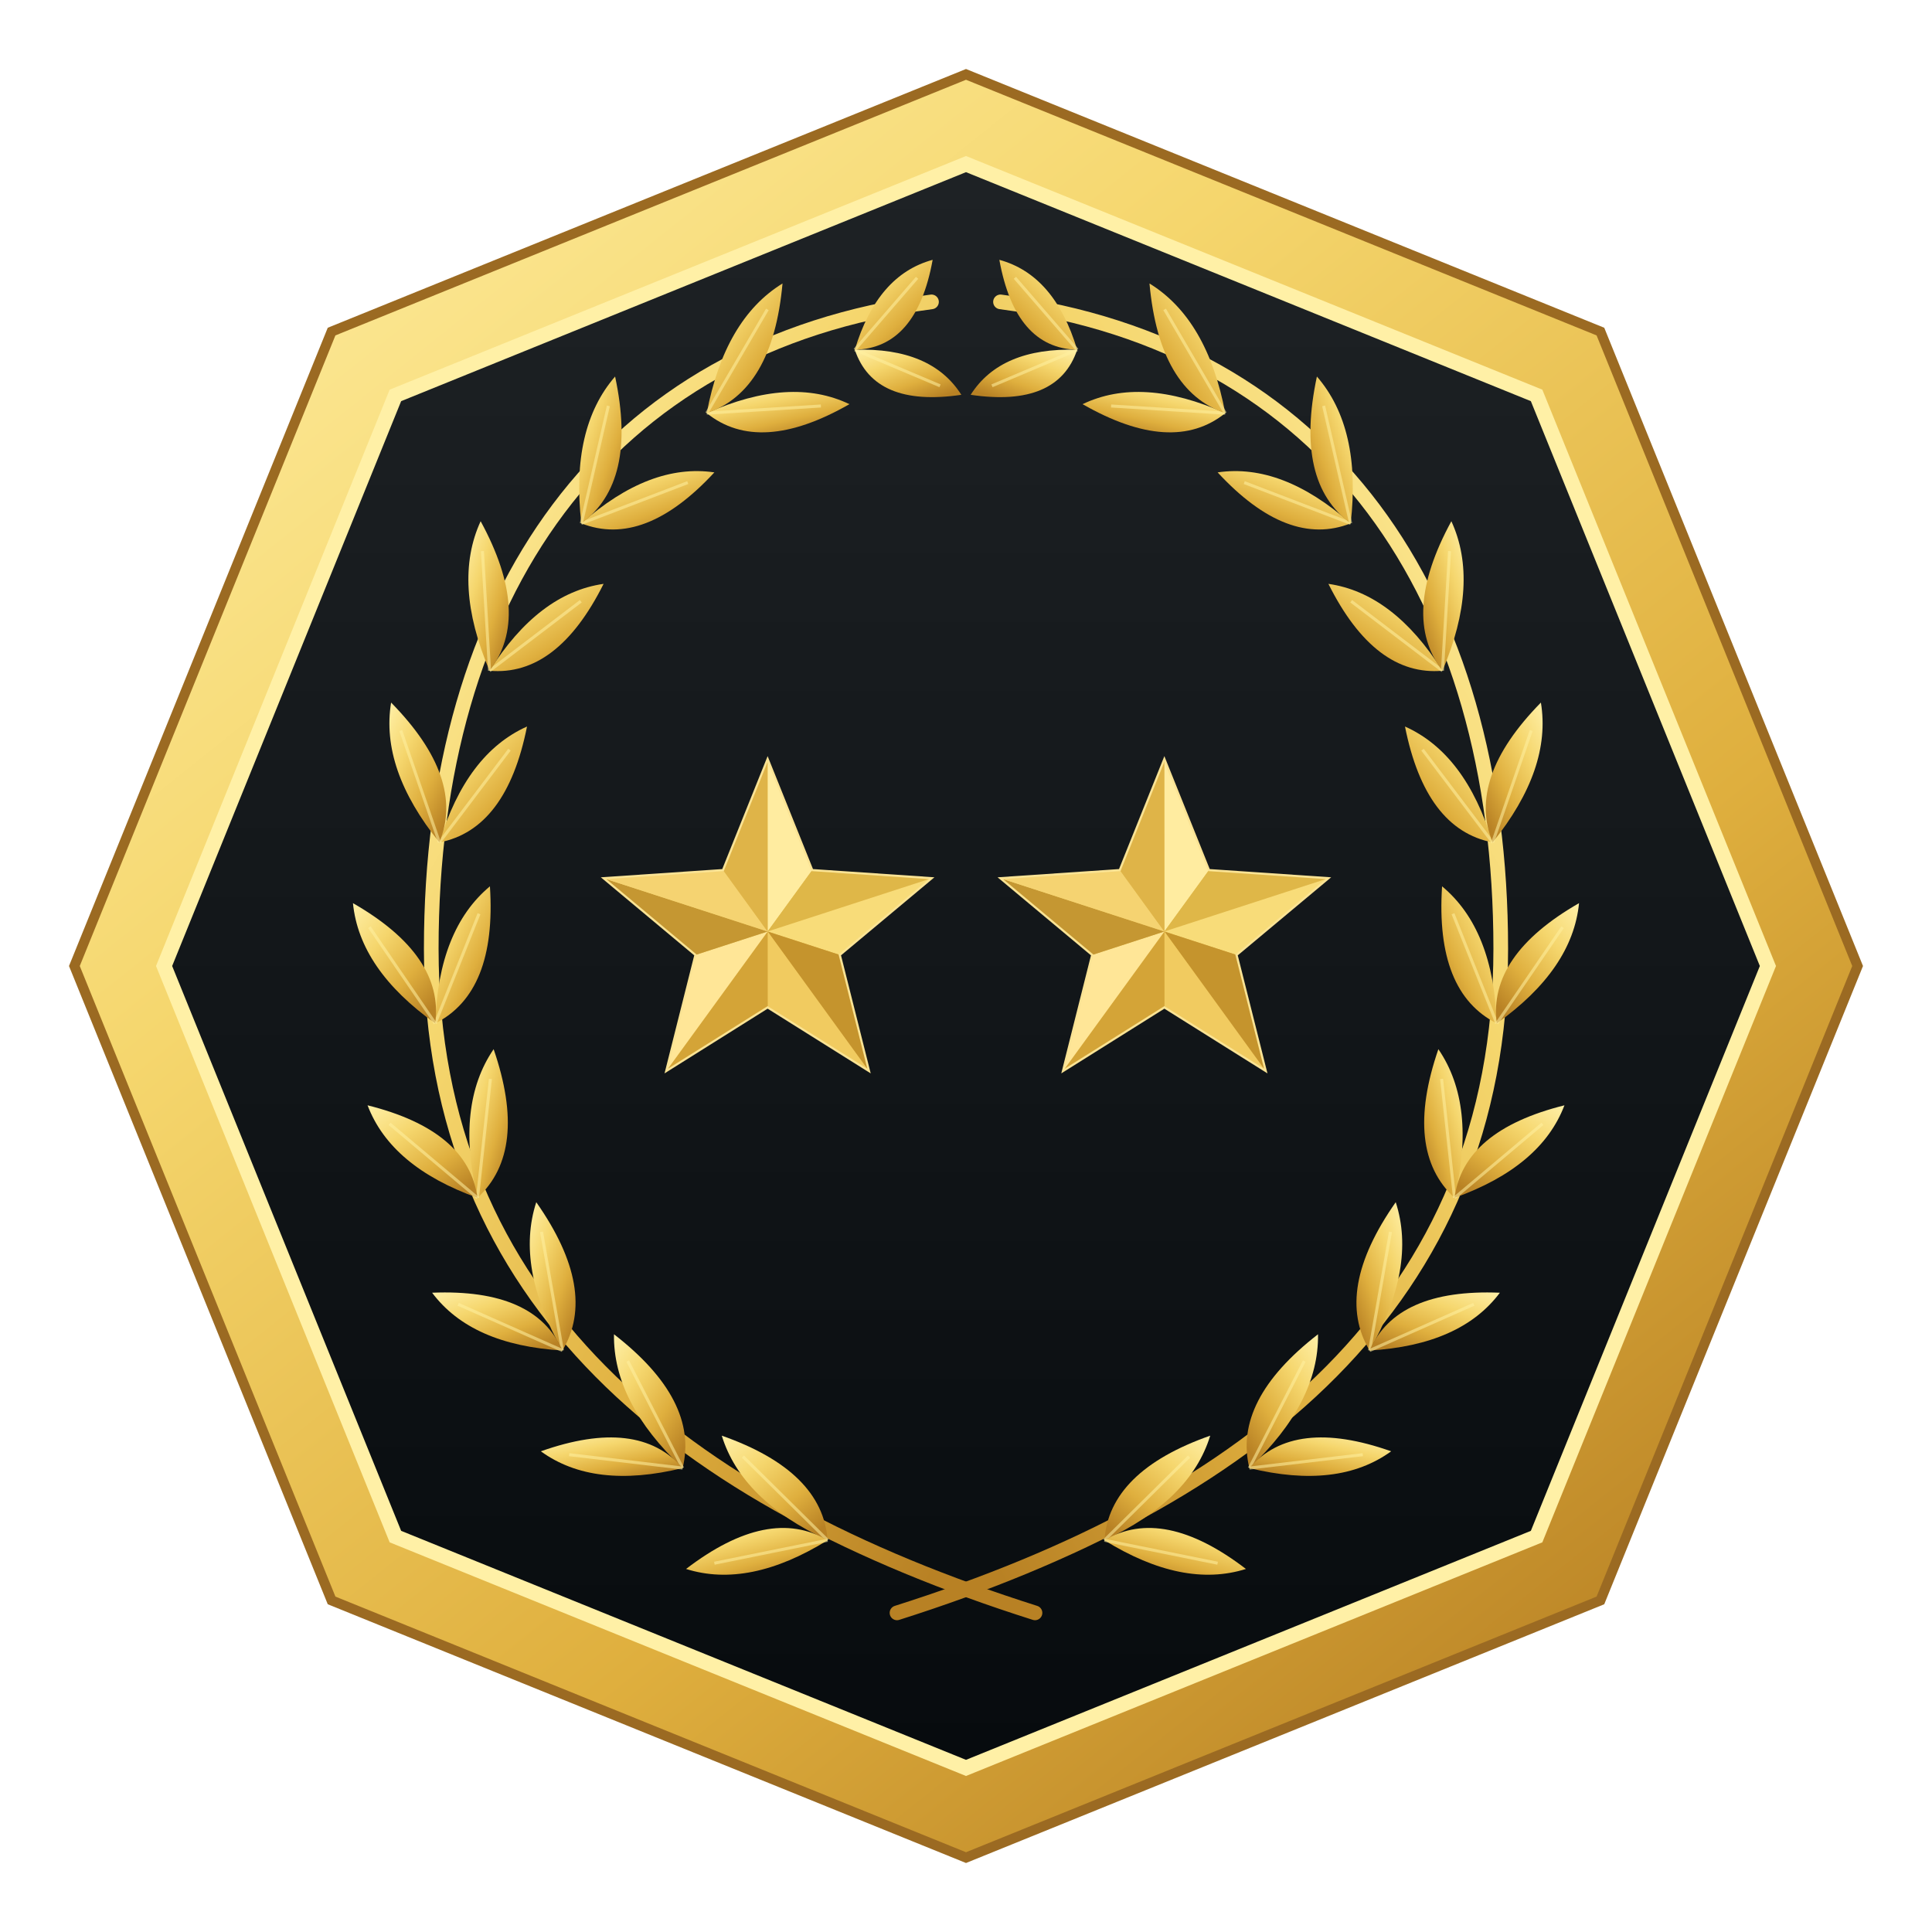
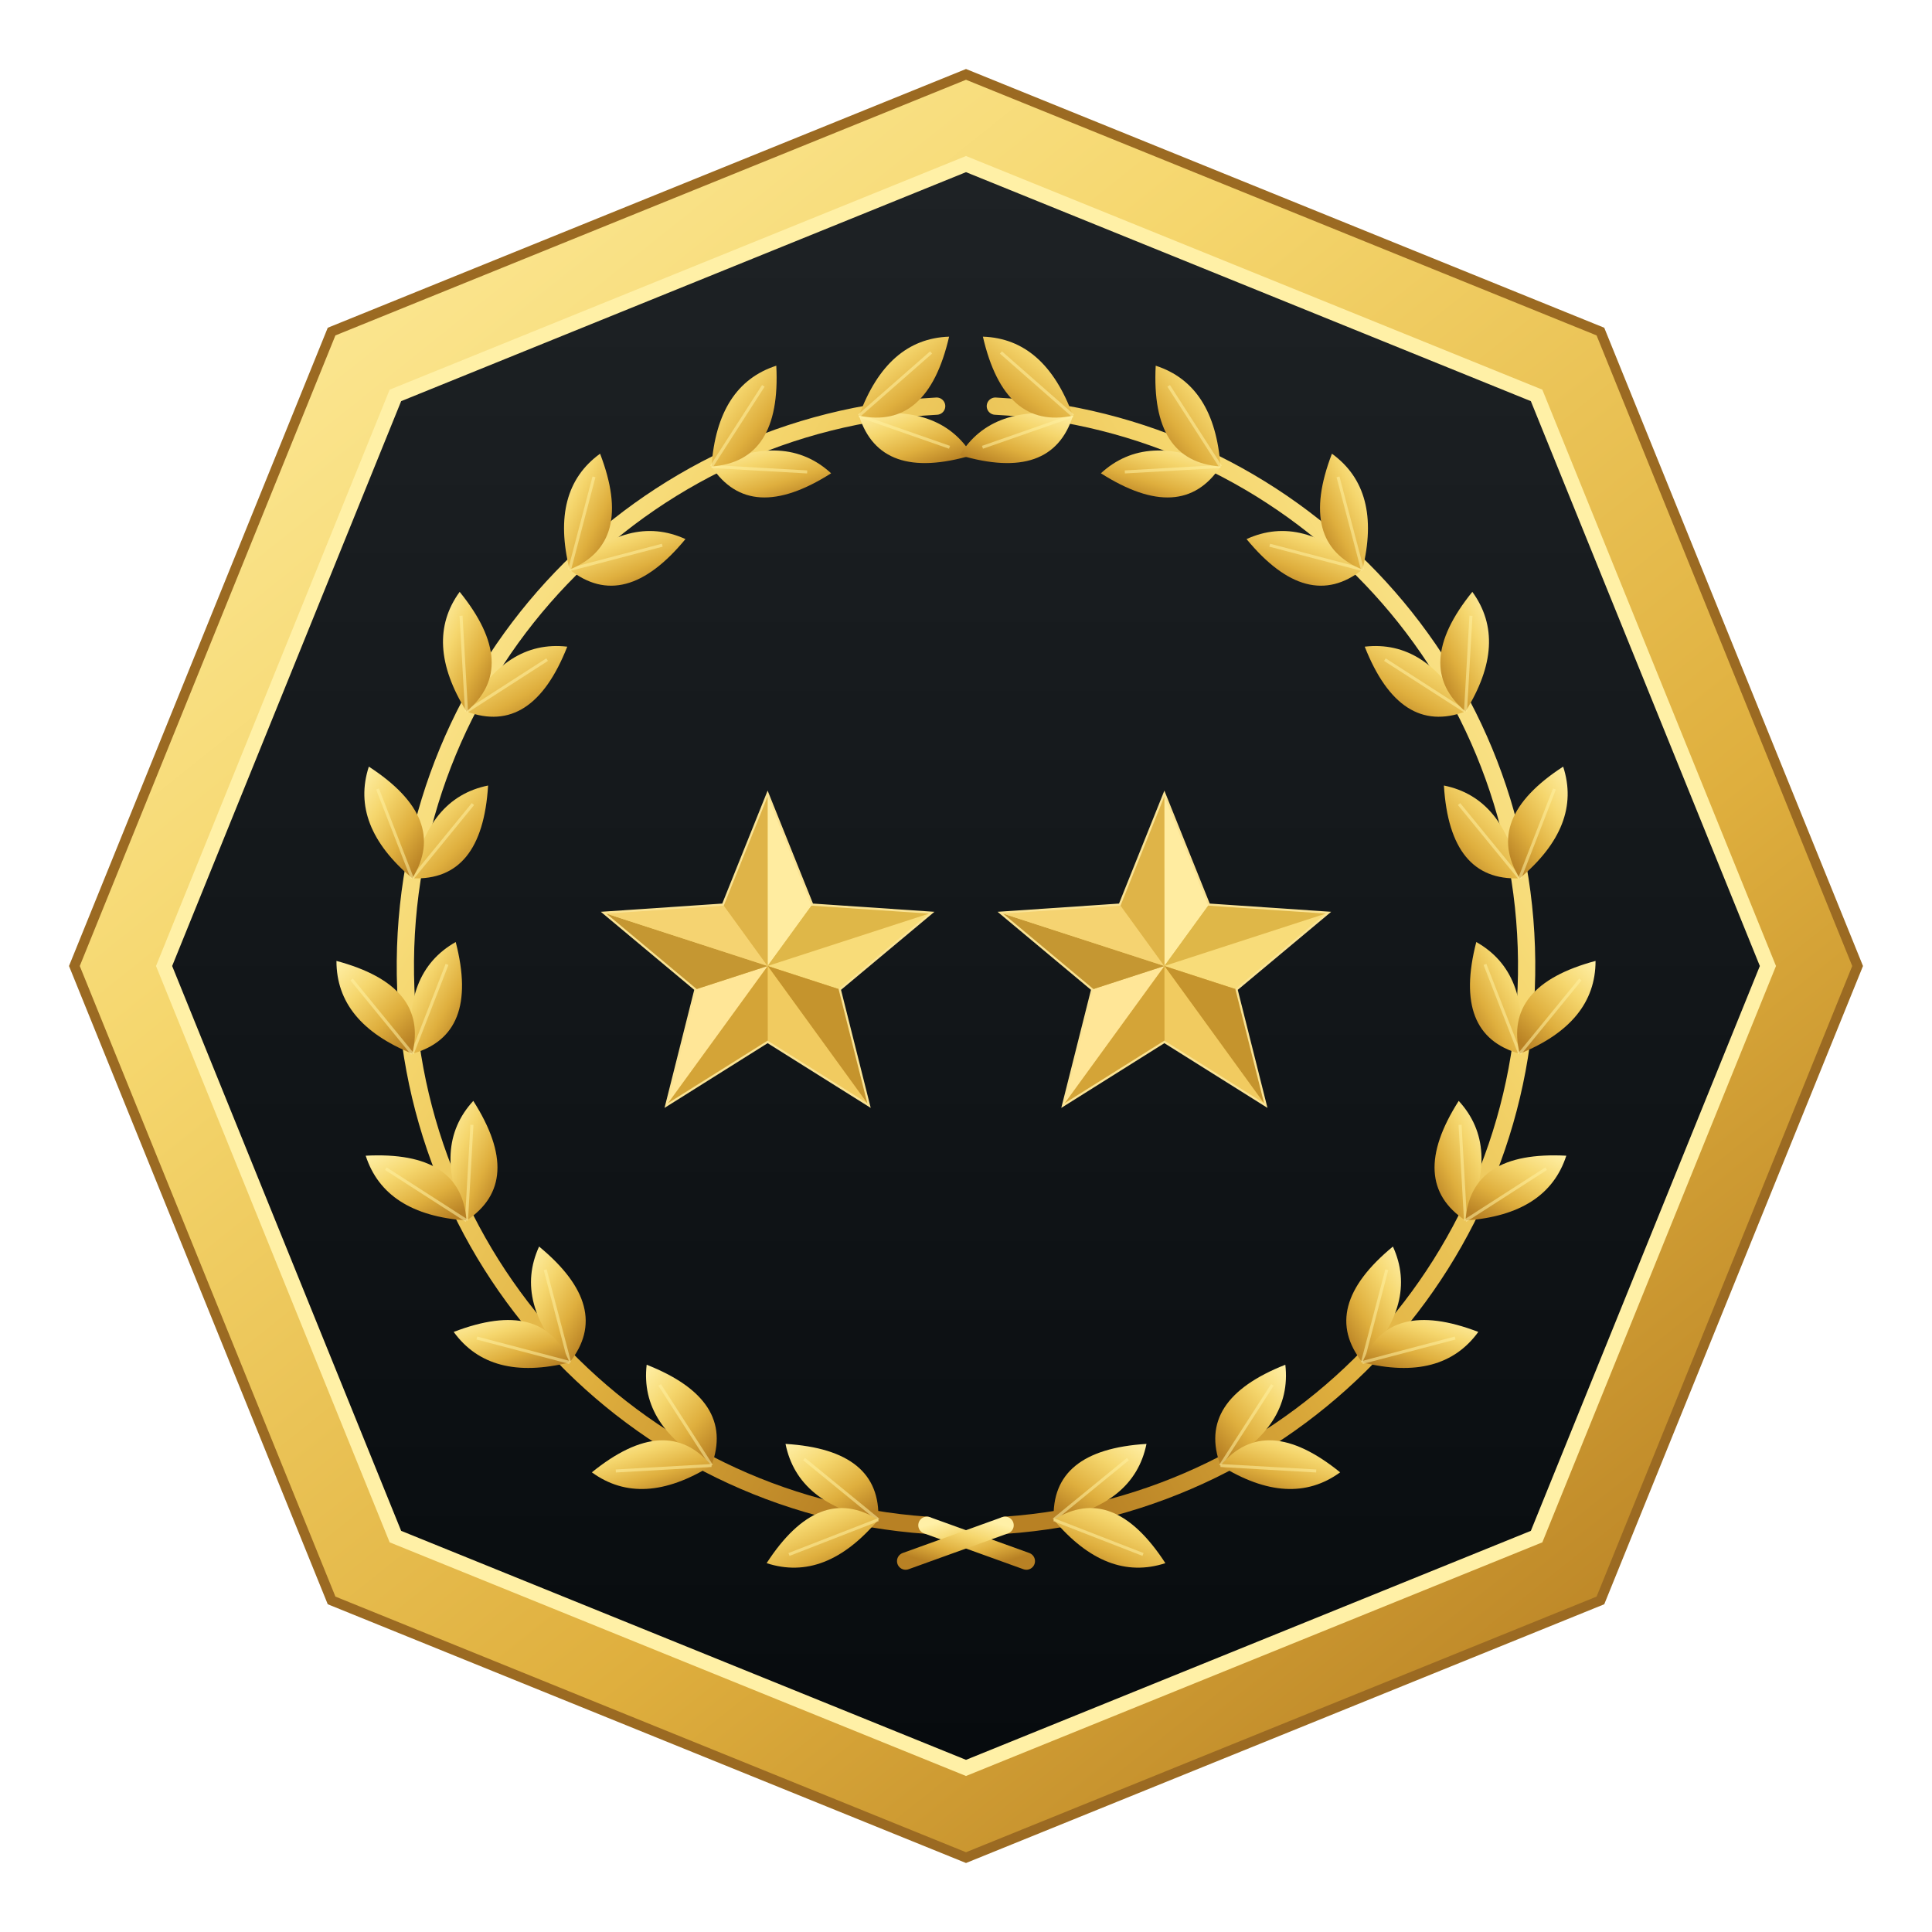
<svg xmlns="http://www.w3.org/2000/svg" viewBox="0 0 224 224" width="896" height="896">
  <defs>
    <linearGradient id="steel" x1="0" y1="0" x2="1" y2="1" gradientUnits="objectBoundingBox">
      <stop offset="0" stop-color="#fafcfd" />
      <stop offset=".28" stop-color="#b3bdc6" />
      <stop offset=".5" stop-color="#f4f7fa" />
      <stop offset=".72" stop-color="#8a959f" />
      <stop offset="1" stop-color="#dfe6ec" />
    </linearGradient>
    <linearGradient id="silverFace" x1="0" y1="0" x2="0.85" y2="1">
      <stop stop-color="#ffffff" />
      <stop offset=".48" stop-color="#e0e7ed" />
      <stop offset="1" stop-color="#a9b4bf" />
    </linearGradient>
    <linearGradient id="silverDark" x1="0" y1="0" x2="1" y2="1">
      <stop stop-color="#26313b" />
      <stop offset=".5" stop-color="#7e8a96" />
      <stop offset="1" stop-color="#1c252d" />
    </linearGradient>
    <linearGradient id="charcoal" x1="0" y1="0" x2="0" y2="1">
      <stop stop-color="#20252b" />
      <stop offset="1" stop-color="#0c1015" />
    </linearGradient>
    <linearGradient id="army" x1="0" y1="0" x2="0" y2="1">
      <stop stop-color="#355537" />
      <stop offset="1" stop-color="#1c3526" />
    </linearGradient>
    <linearGradient id="sapphire" x1="0" y1="0" x2="0" y2="1">
      <stop stop-color="#123b61" />
      <stop offset="1" stop-color="#081f39" />
    </linearGradient>
    <linearGradient id="ruby" x1="0" y1="0" x2="0" y2="1">
      <stop stop-color="#a72436" />
      <stop offset="1" stop-color="#700d21" />
    </linearGradient>
    <linearGradient id="obsidian" x1="0" y1="0" x2="0" y2="1">
      <stop stop-color="#1e2225" />
      <stop offset="1" stop-color="#070b0e" />
    </linearGradient>
    <linearGradient id="crimson" x1="0" y1="0" x2="0" y2="1">
      <stop stop-color="#aa1830" />
      <stop offset="1" stop-color="#5c091b" />
    </linearGradient>
    <linearGradient id="gold" x1="0" y1="0" x2=".8" y2="1">
      <stop stop-color="#fff0a7" />
      <stop offset=".35" stop-color="#f5d66d" />
      <stop offset=".7" stop-color="#dfaf3e" />
      <stop offset="1" stop-color="#b88124" />
    </linearGradient>
    <linearGradient id="supremeGold" x1="0" y1="0" x2="1" y2="1">
      <stop stop-color="#fff5b8" />
      <stop offset=".28" stop-color="#f8db75" />
      <stop offset=".6" stop-color="#eabd4b" />
      <stop offset="1" stop-color="#a7681c" />
    </linearGradient>
  </defs>
  <polygon points="112,8 186,38 216,112 186,186 112,216 38,186 8,112 38,38" fill="#9b6a22" />
  <polygon points="112,9.248 185.112,38.888 214.752,112 185.112,185.112 112,214.752 38.888,185.112 9.248,112 38.888,38.888" fill="url(#gold)" />
  <polygon points="112,18.088 178.822,45.178 205.912,112 178.822,178.822 112,205.912 45.178,178.822 18.088,112 45.178,45.178" fill="#fff0a6" />
  <polygon points="112,19.96 177.49,46.51 204.04,112 177.49,177.49 112,204.04 46.51,177.49 19.96,112 46.51,46.51" fill="url(#obsidian)" />
-   <g>
-     <path d="M120 187 C79 174 50 151 50 110 C50 69 70 40 108 35" fill="none" stroke="url(#gold)" stroke-width="1.7" stroke-linecap="round" />
-     <path d="M95.953 178.581 Q95.385 170.567 83.684 166.453 Q85.983 173.943 95.953 178.581Z" fill="url(#gold)" />
-     <path d="M95.953 178.581 L86.138 168.879" fill="none" stroke="#fff0a1" stroke-width=".35" opacity=".55" />
-     <path d="M95.953 178.581 Q89.156 174.551 79.543 181.908 Q86.844 184.213 95.953 178.581Z" fill="url(#gold)" />
-     <path d="M95.953 178.581 L82.825 181.243" fill="none" stroke="#fff0a1" stroke-width=".35" opacity=".55" />
-     <path d="M79.145 170.211 Q81.075 162.362 71.186 154.698 Q71.069 162.597 79.145 170.211Z" fill="url(#gold)" />
-     <path d="M79.145 170.211 L72.778 157.801" fill="none" stroke="#fff0a1" stroke-width=".35" opacity=".55" />
-     <path d="M79.145 170.211 Q74.014 164.268 62.707 168.267 Q68.846 172.729 79.145 170.211Z" fill="url(#gold)" />
-     <path d="M79.145 170.211 L65.995 168.656" fill="none" stroke="#fff0a1" stroke-width=".35" opacity=".55" />
-     <path d="M65.208 156.58 Q69.366 149.641 62.176 139.384 Q59.735 146.907 65.208 156.58Z" fill="url(#gold)" />
-     <path d="M65.208 156.58 L62.783 142.823" fill="none" stroke="#fff0a1" stroke-width=".35" opacity=".55" />
-     <path d="M65.208 156.58 Q62.069 149.39 50.101 149.881 Q54.64 155.952 65.208 156.58Z" fill="url(#gold)" />
-     <path d="M65.208 156.58 L53.122 151.221" fill="none" stroke="#fff0a1" stroke-width=".35" opacity=".55" />
-     <path d="M55.36 138.878 Q61.285 133.419 57.233 121.644 Q52.796 128.137 55.36 138.878Z" fill="url(#gold)" />
-     <path d="M55.36 138.878 L56.858 125.091" fill="none" stroke="#fff0a1" stroke-width=".35" opacity=".55" />
-     <path d="M55.36 138.878 Q54.313 131.069 42.616 128.152 Q45.325 135.281 55.36 138.878Z" fill="url(#gold)" />
-     <path d="M55.36 138.878 L45.165 130.297" fill="none" stroke="#fff0a1" stroke-width=".35" opacity=".55" />
-     <path d="M50.462 118.653 Q57.604 115.056 56.803 102.763 Q50.821 107.744 50.462 118.653Z" fill="url(#gold)" />
-     <path d="M50.462 118.653 L55.535 105.941" fill="none" stroke="#fff0a1" stroke-width=".35" opacity=".55" />
-     <path d="M50.462 118.653 Q51.497 110.781 40.923 104.713 Q41.677 112.384 50.462 118.653Z" fill="url(#gold)" />
-     <path d="M50.462 118.653 L42.831 107.501" fill="none" stroke="#fff0a1" stroke-width=".35" opacity=".55" />
-     <path d="M50.942 97.671 Q58.726 96.165 61.103 84.235 Q54.08 87.371 50.942 97.671Z" fill="url(#gold)" />
-     <path d="M50.942 97.671 L59.071 86.922" fill="none" stroke="#fff0a1" stroke-width=".35" opacity=".55" />
-     <path d="M50.942 97.671 Q53.993 90.267 45.346 81.457 Q44.077 89.153 50.942 97.671Z" fill="url(#gold)" />
-     <path d="M50.942 97.671 L46.465 84.699" fill="none" stroke="#fff0a1" stroke-width=".35" opacity=".55" />
-     <path d="M56.758 77.767 Q64.598 78.458 69.983 67.694 Q62.445 68.772 56.758 77.767Z" fill="url(#gold)" />
-     <path d="M56.758 77.767 L67.338 69.708" fill="none" stroke="#fff0a1" stroke-width=".35" opacity=".55" />
-     <path d="M56.758 77.767 Q61.688 71.384 55.727 60.43 Q52.436 67.585 56.758 77.767Z" fill="url(#gold)" />
-     <path d="M56.758 77.767 L55.933 63.897" fill="none" stroke="#fff0a1" stroke-width=".35" opacity=".55" />
-     <path d="M67.401 60.679 Q74.696 63.56 82.826 54.769 Q75.328 53.669 67.401 60.679Z" fill="url(#gold)" />
-     <path d="M67.401 60.679 L79.741 55.951" fill="none" stroke="#fff0a1" stroke-width=".35" opacity=".55" />
-     <path d="M67.401 60.679 Q73.936 55.909 71.316 43.655 Q66.134 49.633 67.401 60.679Z" fill="url(#gold)" />
-     <path d="M67.401 60.679 L70.533 47.06" fill="none" stroke="#fff0a1" stroke-width=".35" opacity=".55" />
-     <path d="M81.942 47.902 Q88.065 52.827 98.484 46.86 Q91.634 43.574 81.942 47.902Z" fill="url(#gold)" />
-     <path d="M81.942 47.902 L95.176 47.069" fill="none" stroke="#fff0a1" stroke-width=".35" opacity=".55" />
-     <path d="M81.942 47.902 Q89.593 45.313 90.727 32.866 Q84.01 37.009 81.942 47.902Z" fill="url(#gold)" />
-     <path d="M81.942 47.902 L88.97 35.873" fill="none" stroke="#fff0a1" stroke-width=".35" opacity=".55" />
-     <path d="M99.109 40.552 Q101.368 47.261 111.461 45.775 Q107.965 40.269 99.109 40.552Z" fill="url(#gold)" />
-     <path d="M99.109 40.552 L108.99 44.73" fill="none" stroke="#fff0a1" stroke-width=".35" opacity=".55" />
-     <path d="M99.109 40.552 Q106.276 40.371 108.134 30.125 Q101.719 31.868 99.109 40.552Z" fill="url(#gold)" />
-     <path d="M99.109 40.552 L106.329 32.21" fill="none" stroke="#fff0a1" stroke-width=".35" opacity=".55" />
-   </g>
-   <g transform="translate(224 0) scale(-1 1)">
-     <path d="M120 187 C79 174 50 151 50 110 C50 69 70 40 108 35" fill="none" stroke="url(#gold)" stroke-width="1.7" stroke-linecap="round" />
-     <path d="M95.953 178.581 Q95.385 170.567 83.684 166.453 Q85.983 173.943 95.953 178.581Z" fill="url(#gold)" />
-     <path d="M95.953 178.581 L86.138 168.879" fill="none" stroke="#fff0a1" stroke-width=".35" opacity=".55" />
-     <path d="M95.953 178.581 Q89.156 174.551 79.543 181.908 Q86.844 184.213 95.953 178.581Z" fill="url(#gold)" />
-     <path d="M95.953 178.581 L82.825 181.243" fill="none" stroke="#fff0a1" stroke-width=".35" opacity=".55" />
-     <path d="M79.145 170.211 Q81.075 162.362 71.186 154.698 Q71.069 162.597 79.145 170.211Z" fill="url(#gold)" />
-     <path d="M79.145 170.211 L72.778 157.801" fill="none" stroke="#fff0a1" stroke-width=".35" opacity=".55" />
-     <path d="M79.145 170.211 Q74.014 164.268 62.707 168.267 Q68.846 172.729 79.145 170.211Z" fill="url(#gold)" />
-     <path d="M79.145 170.211 L65.995 168.656" fill="none" stroke="#fff0a1" stroke-width=".35" opacity=".55" />
-     <path d="M65.208 156.58 Q69.366 149.641 62.176 139.384 Q59.735 146.907 65.208 156.58Z" fill="url(#gold)" />
-     <path d="M65.208 156.58 L62.783 142.823" fill="none" stroke="#fff0a1" stroke-width=".35" opacity=".55" />
-     <path d="M65.208 156.58 Q62.069 149.39 50.101 149.881 Q54.64 155.952 65.208 156.58Z" fill="url(#gold)" />
-     <path d="M65.208 156.58 L53.122 151.221" fill="none" stroke="#fff0a1" stroke-width=".35" opacity=".55" />
-     <path d="M55.36 138.878 Q61.285 133.419 57.233 121.644 Q52.796 128.137 55.36 138.878Z" fill="url(#gold)" />
-     <path d="M55.36 138.878 L56.858 125.091" fill="none" stroke="#fff0a1" stroke-width=".35" opacity=".55" />
-     <path d="M55.36 138.878 Q54.313 131.069 42.616 128.152 Q45.325 135.281 55.36 138.878Z" fill="url(#gold)" />
-     <path d="M55.36 138.878 L45.165 130.297" fill="none" stroke="#fff0a1" stroke-width=".35" opacity=".55" />
-     <path d="M50.462 118.653 Q57.604 115.056 56.803 102.763 Q50.821 107.744 50.462 118.653Z" fill="url(#gold)" />
-     <path d="M50.462 118.653 L55.535 105.941" fill="none" stroke="#fff0a1" stroke-width=".35" opacity=".55" />
-     <path d="M50.462 118.653 Q51.497 110.781 40.923 104.713 Q41.677 112.384 50.462 118.653Z" fill="url(#gold)" />
-     <path d="M50.462 118.653 L42.831 107.501" fill="none" stroke="#fff0a1" stroke-width=".35" opacity=".55" />
-     <path d="M50.942 97.671 Q58.726 96.165 61.103 84.235 Q54.08 87.371 50.942 97.671Z" fill="url(#gold)" />
-     <path d="M50.942 97.671 L59.071 86.922" fill="none" stroke="#fff0a1" stroke-width=".35" opacity=".55" />
-     <path d="M50.942 97.671 Q53.993 90.267 45.346 81.457 Q44.077 89.153 50.942 97.671Z" fill="url(#gold)" />
-     <path d="M50.942 97.671 L46.465 84.699" fill="none" stroke="#fff0a1" stroke-width=".35" opacity=".55" />
-     <path d="M56.758 77.767 Q64.598 78.458 69.983 67.694 Q62.445 68.772 56.758 77.767Z" fill="url(#gold)" />
-     <path d="M56.758 77.767 L67.338 69.708" fill="none" stroke="#fff0a1" stroke-width=".35" opacity=".55" />
-     <path d="M56.758 77.767 Q61.688 71.384 55.727 60.43 Q52.436 67.585 56.758 77.767Z" fill="url(#gold)" />
-     <path d="M56.758 77.767 L55.933 63.897" fill="none" stroke="#fff0a1" stroke-width=".35" opacity=".55" />
-     <path d="M67.401 60.679 Q74.696 63.56 82.826 54.769 Q75.328 53.669 67.401 60.679Z" fill="url(#gold)" />
-     <path d="M67.401 60.679 L79.741 55.951" fill="none" stroke="#fff0a1" stroke-width=".35" opacity=".55" />
-     <path d="M67.401 60.679 Q73.936 55.909 71.316 43.655 Q66.134 49.633 67.401 60.679Z" fill="url(#gold)" />
-     <path d="M67.401 60.679 L70.533 47.06" fill="none" stroke="#fff0a1" stroke-width=".35" opacity=".55" />
-     <path d="M81.942 47.902 Q88.065 52.827 98.484 46.86 Q91.634 43.574 81.942 47.902Z" fill="url(#gold)" />
-     <path d="M81.942 47.902 L95.176 47.069" fill="none" stroke="#fff0a1" stroke-width=".35" opacity=".55" />
-     <path d="M81.942 47.902 Q89.593 45.313 90.727 32.866 Q84.01 37.009 81.942 47.902Z" fill="url(#gold)" />
-     <path d="M81.942 47.902 L88.97 35.873" fill="none" stroke="#fff0a1" stroke-width=".35" opacity=".55" />
-     <path d="M99.109 40.552 Q101.368 47.261 111.461 45.775 Q107.965 40.269 99.109 40.552Z" fill="url(#gold)" />
-     <path d="M99.109 40.552 L108.99 44.73" fill="none" stroke="#fff0a1" stroke-width=".35" opacity=".55" />
-     <path d="M99.109 40.552 Q106.276 40.371 108.134 30.125 Q101.719 31.868 99.109 40.552Z" fill="url(#gold)" />
-     <path d="M99.109 40.552 L106.329 32.21" fill="none" stroke="#fff0a1" stroke-width=".35" opacity=".55" />
+   <g data-laurel="guardian" data-circle-radius="65">
+     <g>
+       <path d="M107.466,176.842 A65 65 0 0 1 108.598,47.089" fill="none" stroke="url(#gold)" stroke-width="2" stroke-linecap="round" />
+       <path d="M101.832 176.2 Q102.18 168.09 91.075 167.409 Q92.498 174.448 101.832 176.2Z" fill="url(#gold)" />
+       <path d="M101.832 176.2 L93.226 169.167" fill="none" stroke="#fff0a1" stroke-width=".35" opacity=".55" />
+       <path d="M101.832 176.2 Q94.944 171.905 88.884 181.236 Q95.713 183.462 101.832 176.2Z" fill="url(#gold)" />
+       <path d="M101.832 176.2 L91.474 180.229" fill="none" stroke="#fff0a1" stroke-width=".35" opacity=".55" />
+       <path d="M82.491 169.915 Q85.328 162.31 74.976 158.23 Q74.155 165.365 82.491 169.915Z" fill="url(#gold)" />
+       <path d="M82.491 169.915 L76.479 160.567" fill="none" stroke="#fff0a1" stroke-width=".35" opacity=".55" />
+       <path d="M82.491 169.915 Q77.267 163.702 68.621 170.705 Q74.427 174.932 82.491 169.915Z" fill="url(#gold)" />
+       <path d="M82.491 169.915 L71.395 170.547" fill="none" stroke="#fff0a1" stroke-width=".35" opacity=".55" />
+       <path d="M66.038 157.962 Q71.087 151.605 62.503 144.527 Q59.517 151.059 66.038 157.962Z" fill="url(#gold)" />
+       <path d="M66.038 157.962 L63.21 147.214" fill="none" stroke="#fff0a1" stroke-width=".35" opacity=".55" />
+       <path d="M66.038 157.962 Q62.99 150.439 52.603 154.426 Q56.819 160.241 66.038 157.962Z" fill="url(#gold)" />
+       <path d="M66.038 157.962 L55.29 155.134" fill="none" stroke="#fff0a1" stroke-width=".35" opacity=".55" />
+       <path d="M54.085 141.509 Q60.85 137.024 54.874 127.639 Q50.015 132.929 54.085 141.509Z" fill="url(#gold)" />
+       <path d="M54.085 141.509 L54.716 130.413" fill="none" stroke="#fff0a1" stroke-width=".35" opacity=".55" />
+       <path d="M54.085 141.509 Q53.511 133.412 42.4 133.995 Q44.613 140.828 54.085 141.509Z" fill="url(#gold)" />
+       <path d="M54.085 141.509 L44.737 135.498" fill="none" stroke="#fff0a1" stroke-width=".35" opacity=".55" />
+       <path d="M47.8 122.168 Q55.621 119.993 52.837 109.221 Q46.582 112.75 47.8 122.168Z" fill="url(#gold)" />
+       <path d="M47.8 122.168 L51.83 111.81" fill="none" stroke="#fff0a1" stroke-width=".35" opacity=".55" />
+       <path d="M47.8 122.168 Q49.756 114.29 39.009 111.411 Q39.002 118.593 47.8 122.168Z" fill="url(#gold)" />
+       <path d="M47.8 122.168 L40.767 113.562" fill="none" stroke="#fff0a1" stroke-width=".35" opacity=".55" />
+       <path d="M47.8 101.832 Q55.91 102.18 56.591 91.075 Q49.552 92.498 47.8 101.832Z" fill="url(#gold)" />
+       <path d="M47.8 101.832 L54.833 93.226" fill="none" stroke="#fff0a1" stroke-width=".35" opacity=".55" />
+       <path d="M47.8 101.832 Q52.095 94.944 42.764 88.884 Q40.538 95.713 47.8 101.832Z" fill="url(#gold)" />
+       <path d="M47.8 101.832 L43.771 91.474" fill="none" stroke="#fff0a1" stroke-width=".35" opacity=".55" />
+       <path d="M54.085 82.491 Q61.69 85.328 65.77 74.976 Q58.635 74.155 54.085 82.491Z" fill="url(#gold)" />
+       <path d="M54.085 82.491 L63.433 76.479" fill="none" stroke="#fff0a1" stroke-width=".35" opacity=".55" />
+       <path d="M54.085 82.491 Q60.298 77.267 53.295 68.621 Q49.068 74.427 54.085 82.491Z" fill="url(#gold)" />
+       <path d="M54.085 82.491 L53.453 71.395" fill="none" stroke="#fff0a1" stroke-width=".35" opacity=".55" />
+       <path d="M66.038 66.038 Q72.395 71.087 79.473 62.503 Q72.941 59.517 66.038 66.038Z" fill="url(#gold)" />
+       <path d="M66.038 66.038 L76.786 63.21" fill="none" stroke="#fff0a1" stroke-width=".35" opacity=".55" />
+       <path d="M66.038 66.038 Q73.561 62.99 69.574 52.603 Q63.759 56.819 66.038 66.038Z" fill="url(#gold)" />
+       <path d="M66.038 66.038 L68.866 55.29" fill="none" stroke="#fff0a1" stroke-width=".35" opacity=".55" />
+       <path d="M82.491 54.085 Q86.976 60.85 96.361 54.874 Q91.071 50.015 82.491 54.085Z" fill="url(#gold)" />
+       <path d="M82.491 54.085 L93.587 54.716" fill="none" stroke="#fff0a1" stroke-width=".35" opacity=".55" />
+       <path d="M82.491 54.085 Q90.588 53.511 90.005 42.4 Q83.172 44.613 82.491 54.085Z" fill="url(#gold)" />
+       <path d="M82.491 54.085 L88.502 44.737" fill="none" stroke="#fff0a1" stroke-width=".35" opacity=".55" />
+       <path d="M99.597 48.194 Q102.044 55.934 112.713 52.776 Q108.967 46.648 99.597 48.194Z" fill="url(#gold)" />
+       <path d="M99.597 48.194 L110.09 51.86" fill="none" stroke="#fff0a1" stroke-width=".35" opacity=".55" />
+       <path d="M99.597 48.194 Q107.539 49.874 110.041 39.033 Q102.863 39.277 99.597 48.194Z" fill="url(#gold)" />
+       <path d="M99.597 48.194 L107.953 40.865" fill="none" stroke="#fff0a1" stroke-width=".35" opacity=".55" />
+       <path d="M107.466,176.842 L119 181" fill="none" stroke="url(#gold)" stroke-width="2" stroke-linecap="round" />
+     </g>
+     <g transform="translate(224 0) scale(-1 1)">
+       <path d="M107.466,176.842 A65 65 0 0 1 108.598,47.089" fill="none" stroke="url(#gold)" stroke-width="2" stroke-linecap="round" />
+       <path d="M101.832 176.2 Q102.18 168.09 91.075 167.409 Q92.498 174.448 101.832 176.2Z" fill="url(#gold)" />
+       <path d="M101.832 176.2 L93.226 169.167" fill="none" stroke="#fff0a1" stroke-width=".35" opacity=".55" />
+       <path d="M101.832 176.2 Q94.944 171.905 88.884 181.236 Q95.713 183.462 101.832 176.2Z" fill="url(#gold)" />
+       <path d="M101.832 176.2 L91.474 180.229" fill="none" stroke="#fff0a1" stroke-width=".35" opacity=".55" />
+       <path d="M82.491 169.915 Q85.328 162.31 74.976 158.23 Q74.155 165.365 82.491 169.915Z" fill="url(#gold)" />
+       <path d="M82.491 169.915 L76.479 160.567" fill="none" stroke="#fff0a1" stroke-width=".35" opacity=".55" />
+       <path d="M82.491 169.915 Q77.267 163.702 68.621 170.705 Q74.427 174.932 82.491 169.915Z" fill="url(#gold)" />
+       <path d="M82.491 169.915 L71.395 170.547" fill="none" stroke="#fff0a1" stroke-width=".35" opacity=".55" />
+       <path d="M66.038 157.962 Q71.087 151.605 62.503 144.527 Q59.517 151.059 66.038 157.962Z" fill="url(#gold)" />
+       <path d="M66.038 157.962 L63.21 147.214" fill="none" stroke="#fff0a1" stroke-width=".35" opacity=".55" />
+       <path d="M66.038 157.962 Q62.99 150.439 52.603 154.426 Q56.819 160.241 66.038 157.962Z" fill="url(#gold)" />
+       <path d="M66.038 157.962 L55.29 155.134" fill="none" stroke="#fff0a1" stroke-width=".35" opacity=".55" />
+       <path d="M54.085 141.509 Q60.85 137.024 54.874 127.639 Q50.015 132.929 54.085 141.509Z" fill="url(#gold)" />
+       <path d="M54.085 141.509 L54.716 130.413" fill="none" stroke="#fff0a1" stroke-width=".35" opacity=".55" />
+       <path d="M54.085 141.509 Q53.511 133.412 42.4 133.995 Q44.613 140.828 54.085 141.509Z" fill="url(#gold)" />
+       <path d="M54.085 141.509 L44.737 135.498" fill="none" stroke="#fff0a1" stroke-width=".35" opacity=".55" />
+       <path d="M47.8 122.168 Q55.621 119.993 52.837 109.221 Q46.582 112.75 47.8 122.168Z" fill="url(#gold)" />
+       <path d="M47.8 122.168 L51.83 111.81" fill="none" stroke="#fff0a1" stroke-width=".35" opacity=".55" />
+       <path d="M47.8 122.168 Q49.756 114.29 39.009 111.411 Q39.002 118.593 47.8 122.168Z" fill="url(#gold)" />
+       <path d="M47.8 122.168 L40.767 113.562" fill="none" stroke="#fff0a1" stroke-width=".35" opacity=".55" />
+       <path d="M47.8 101.832 Q55.91 102.18 56.591 91.075 Q49.552 92.498 47.8 101.832Z" fill="url(#gold)" />
+       <path d="M47.8 101.832 L54.833 93.226" fill="none" stroke="#fff0a1" stroke-width=".35" opacity=".55" />
+       <path d="M47.8 101.832 Q52.095 94.944 42.764 88.884 Q40.538 95.713 47.8 101.832Z" fill="url(#gold)" />
+       <path d="M47.8 101.832 L43.771 91.474" fill="none" stroke="#fff0a1" stroke-width=".35" opacity=".55" />
+       <path d="M54.085 82.491 Q61.69 85.328 65.77 74.976 Q58.635 74.155 54.085 82.491Z" fill="url(#gold)" />
+       <path d="M54.085 82.491 L63.433 76.479" fill="none" stroke="#fff0a1" stroke-width=".35" opacity=".55" />
+       <path d="M54.085 82.491 Q60.298 77.267 53.295 68.621 Q49.068 74.427 54.085 82.491Z" fill="url(#gold)" />
+       <path d="M54.085 82.491 L53.453 71.395" fill="none" stroke="#fff0a1" stroke-width=".35" opacity=".55" />
+       <path d="M66.038 66.038 Q72.395 71.087 79.473 62.503 Q72.941 59.517 66.038 66.038Z" fill="url(#gold)" />
+       <path d="M66.038 66.038 L76.786 63.21" fill="none" stroke="#fff0a1" stroke-width=".35" opacity=".55" />
+       <path d="M66.038 66.038 Q73.561 62.99 69.574 52.603 Q63.759 56.819 66.038 66.038Z" fill="url(#gold)" />
+       <path d="M66.038 66.038 L68.866 55.29" fill="none" stroke="#fff0a1" stroke-width=".35" opacity=".55" />
+       <path d="M82.491 54.085 Q86.976 60.85 96.361 54.874 Q91.071 50.015 82.491 54.085Z" fill="url(#gold)" />
+       <path d="M82.491 54.085 L93.587 54.716" fill="none" stroke="#fff0a1" stroke-width=".35" opacity=".55" />
+       <path d="M82.491 54.085 Q90.588 53.511 90.005 42.4 Q83.172 44.613 82.491 54.085Z" fill="url(#gold)" />
+       <path d="M82.491 54.085 L88.502 44.737" fill="none" stroke="#fff0a1" stroke-width=".35" opacity=".55" />
+       <path d="M99.597 48.194 Q102.044 55.934 112.713 52.776 Q108.967 46.648 99.597 48.194Z" fill="url(#gold)" />
+       <path d="M99.597 48.194 L110.09 51.86" fill="none" stroke="#fff0a1" stroke-width=".35" opacity=".55" />
+       <path d="M99.597 48.194 Q107.539 49.874 110.041 39.033 Q102.863 39.277 99.597 48.194Z" fill="url(#gold)" />
+       <path d="M99.597 48.194 L107.953 40.865" fill="none" stroke="#fff0a1" stroke-width=".35" opacity=".55" />
+       <path d="M107.466,176.842 L119 181" fill="none" stroke="url(#gold)" stroke-width="2" stroke-linecap="round" />
+     </g>
  </g>
  <g data-star-count="2" data-star-radius="20">
    <g data-star-style="ceremonial">
-       <polygon points="89,88 94.173,100.881 108.021,101.82 97.369,110.719 100.756,124.18 89,116.8 77.244,124.18 80.631,110.719 69.979,101.82 83.827,100.881" fill="url(#gold)" />
-       <polygon points="89,108 89,88 94.173,100.881" fill="#ffeca0" />
-       <polygon points="89,108 94.173,100.881 108.021,101.82" fill="#dfb748" />
-       <polygon points="89,108 108.021,101.82 97.369,110.719" fill="#f8dc79" />
-       <polygon points="89,108 97.369,110.719 100.756,124.18" fill="#c5942d" />
-       <polygon points="89,108 100.756,124.18 89,116.8" fill="#f1cb60" />
-       <polygon points="89,108 89,116.8 77.244,124.18" fill="#d4a437" />
-       <polygon points="89,108 77.244,124.18 80.631,110.719" fill="#ffe697" />
-       <polygon points="89,108 80.631,110.719 69.979,101.82" fill="#c59732" />
-       <polygon points="89,108 69.979,101.82 83.827,100.881" fill="#f5d371" />
-       <polygon points="89,108 83.827,100.881 89,88" fill="#dfb448" />
-       <polygon points="89,88 94.173,100.881 108.021,101.82 97.369,110.719 100.756,124.18 89,116.8 77.244,124.18 80.631,110.719 69.979,101.82 83.827,100.881" fill="none" stroke="#fae394" stroke-width=".25" stroke-linejoin="miter" />
+       <polygon points="89,92 94.173,104.881 108.021,105.82 97.369,114.719 100.756,128.18 89,120.8 77.244,128.18 80.631,114.719 69.979,105.82 83.827,104.881" fill="url(#gold)" />
+       <polygon points="89,112 89,92 94.173,104.881" fill="#ffeca0" />
+       <polygon points="89,112 94.173,104.881 108.021,105.82" fill="#dfb748" />
+       <polygon points="89,112 108.021,105.82 97.369,114.719" fill="#f8dc79" />
+       <polygon points="89,112 97.369,114.719 100.756,128.18" fill="#c5942d" />
+       <polygon points="89,112 100.756,128.18 89,120.8" fill="#f1cb60" />
+       <polygon points="89,112 89,120.8 77.244,128.18" fill="#d4a437" />
+       <polygon points="89,112 77.244,128.18 80.631,114.719" fill="#ffe697" />
+       <polygon points="89,112 80.631,114.719 69.979,105.82" fill="#c59732" />
+       <polygon points="89,112 69.979,105.82 83.827,104.881" fill="#f5d371" />
+       <polygon points="89,112 83.827,104.881 89,92" fill="#dfb448" />
+       <polygon points="89,92 94.173,104.881 108.021,105.82 97.369,114.719 100.756,128.18 89,120.8 77.244,128.18 80.631,114.719 69.979,105.82 83.827,104.881" fill="none" stroke="#fae394" stroke-width=".25" stroke-linejoin="miter" />
    </g>
    <g data-star-style="ceremonial">
-       <polygon points="135,88 140.173,100.881 154.021,101.82 143.369,110.719 146.756,124.18 135,116.8 123.244,124.18 126.631,110.719 115.979,101.82 129.827,100.881" fill="url(#gold)" />
-       <polygon points="135,108 135,88 140.173,100.881" fill="#ffeca0" />
-       <polygon points="135,108 140.173,100.881 154.021,101.82" fill="#dfb748" />
-       <polygon points="135,108 154.021,101.82 143.369,110.719" fill="#f8dc79" />
-       <polygon points="135,108 143.369,110.719 146.756,124.18" fill="#c5942d" />
-       <polygon points="135,108 146.756,124.18 135,116.8" fill="#f1cb60" />
-       <polygon points="135,108 135,116.8 123.244,124.18" fill="#d4a437" />
-       <polygon points="135,108 123.244,124.18 126.631,110.719" fill="#ffe697" />
-       <polygon points="135,108 126.631,110.719 115.979,101.82" fill="#c59732" />
-       <polygon points="135,108 115.979,101.82 129.827,100.881" fill="#f5d371" />
-       <polygon points="135,108 129.827,100.881 135,88" fill="#dfb448" />
-       <polygon points="135,88 140.173,100.881 154.021,101.82 143.369,110.719 146.756,124.18 135,116.8 123.244,124.18 126.631,110.719 115.979,101.82 129.827,100.881" fill="none" stroke="#fae394" stroke-width=".25" stroke-linejoin="miter" />
+       <polygon points="135,92 140.173,104.881 154.021,105.82 143.369,114.719 146.756,128.18 135,120.8 123.244,128.18 126.631,114.719 115.979,105.82 129.827,104.881" fill="url(#gold)" />
+       <polygon points="135,112 135,92 140.173,104.881" fill="#ffeca0" />
+       <polygon points="135,112 140.173,104.881 154.021,105.82" fill="#dfb748" />
+       <polygon points="135,112 154.021,105.82 143.369,114.719" fill="#f8dc79" />
+       <polygon points="135,112 143.369,114.719 146.756,128.18" fill="#c5942d" />
+       <polygon points="135,112 146.756,128.18 135,120.8" fill="#f1cb60" />
+       <polygon points="135,112 135,120.8 123.244,128.18" fill="#d4a437" />
+       <polygon points="135,112 123.244,128.18 126.631,114.719" fill="#ffe697" />
+       <polygon points="135,112 126.631,114.719 115.979,105.82" fill="#c59732" />
+       <polygon points="135,112 115.979,105.82 129.827,104.881" fill="#f5d371" />
+       <polygon points="135,112 129.827,104.881 135,92" fill="#dfb448" />
+       <polygon points="135,92 140.173,104.881 154.021,105.82 143.369,114.719 146.756,128.18 135,120.8 123.244,128.18 126.631,114.719 115.979,105.82 129.827,104.881" fill="none" stroke="#fae394" stroke-width=".25" stroke-linejoin="miter" />
    </g>
  </g>
</svg>
